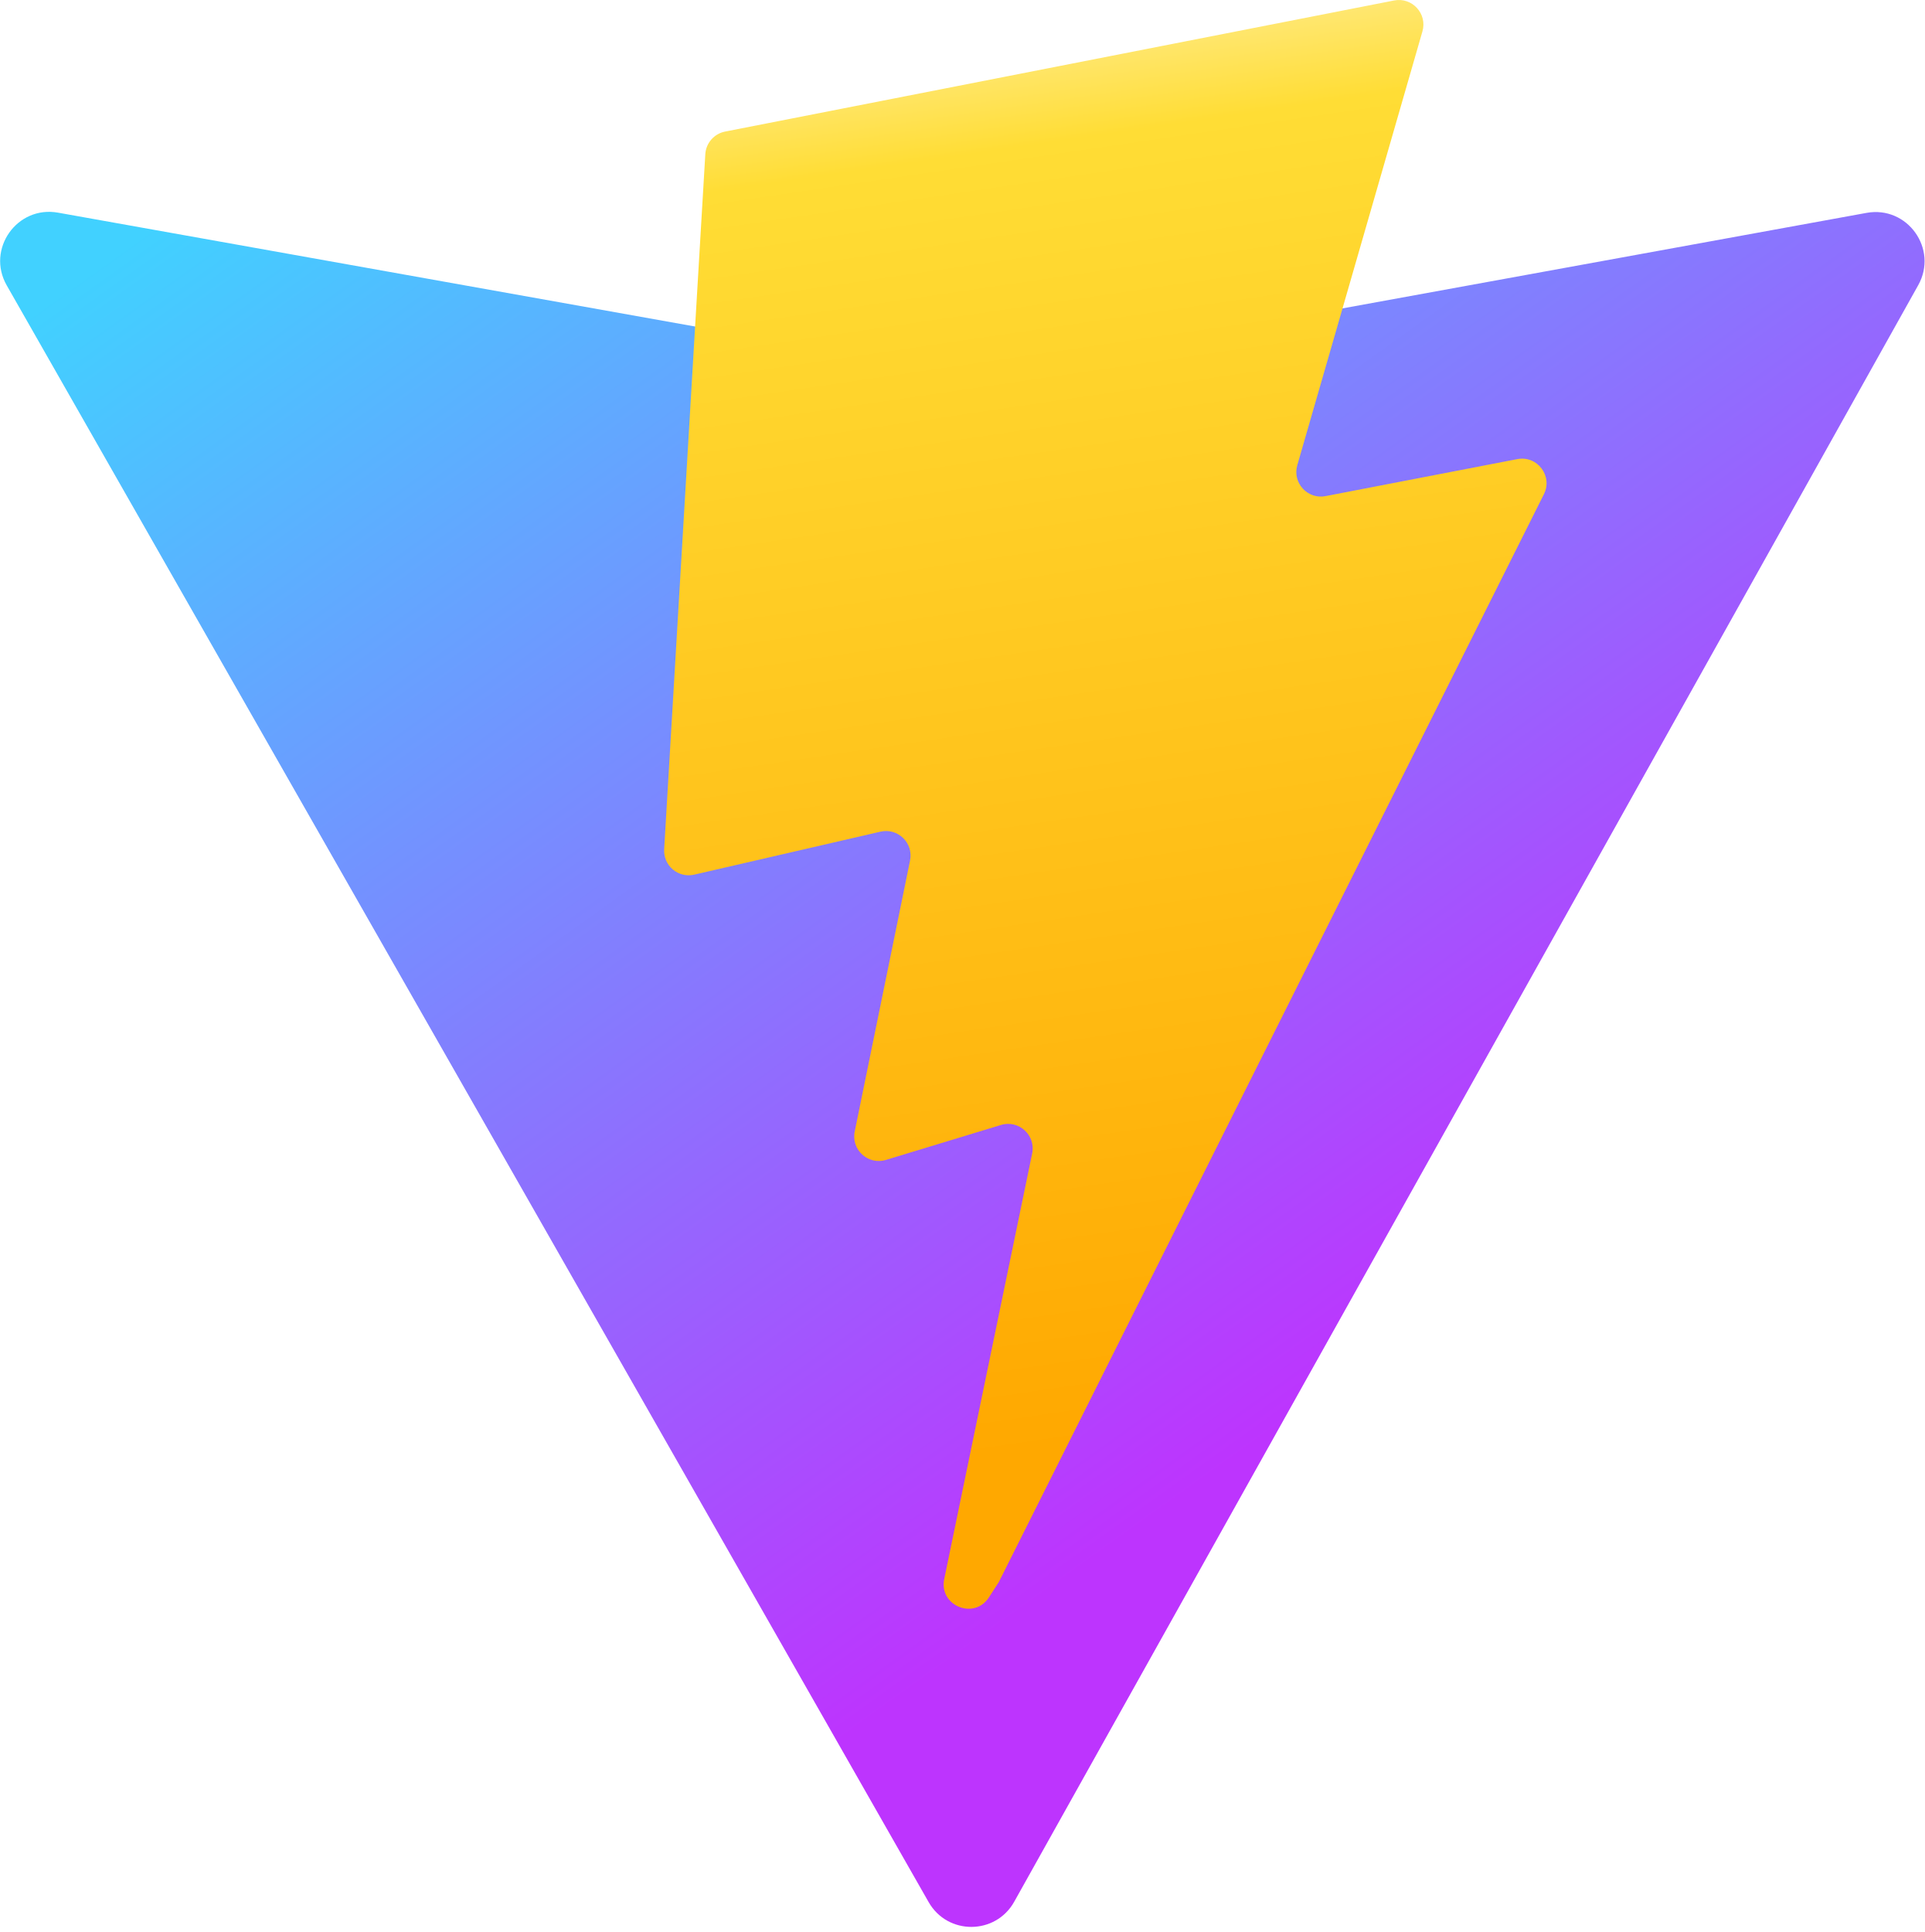
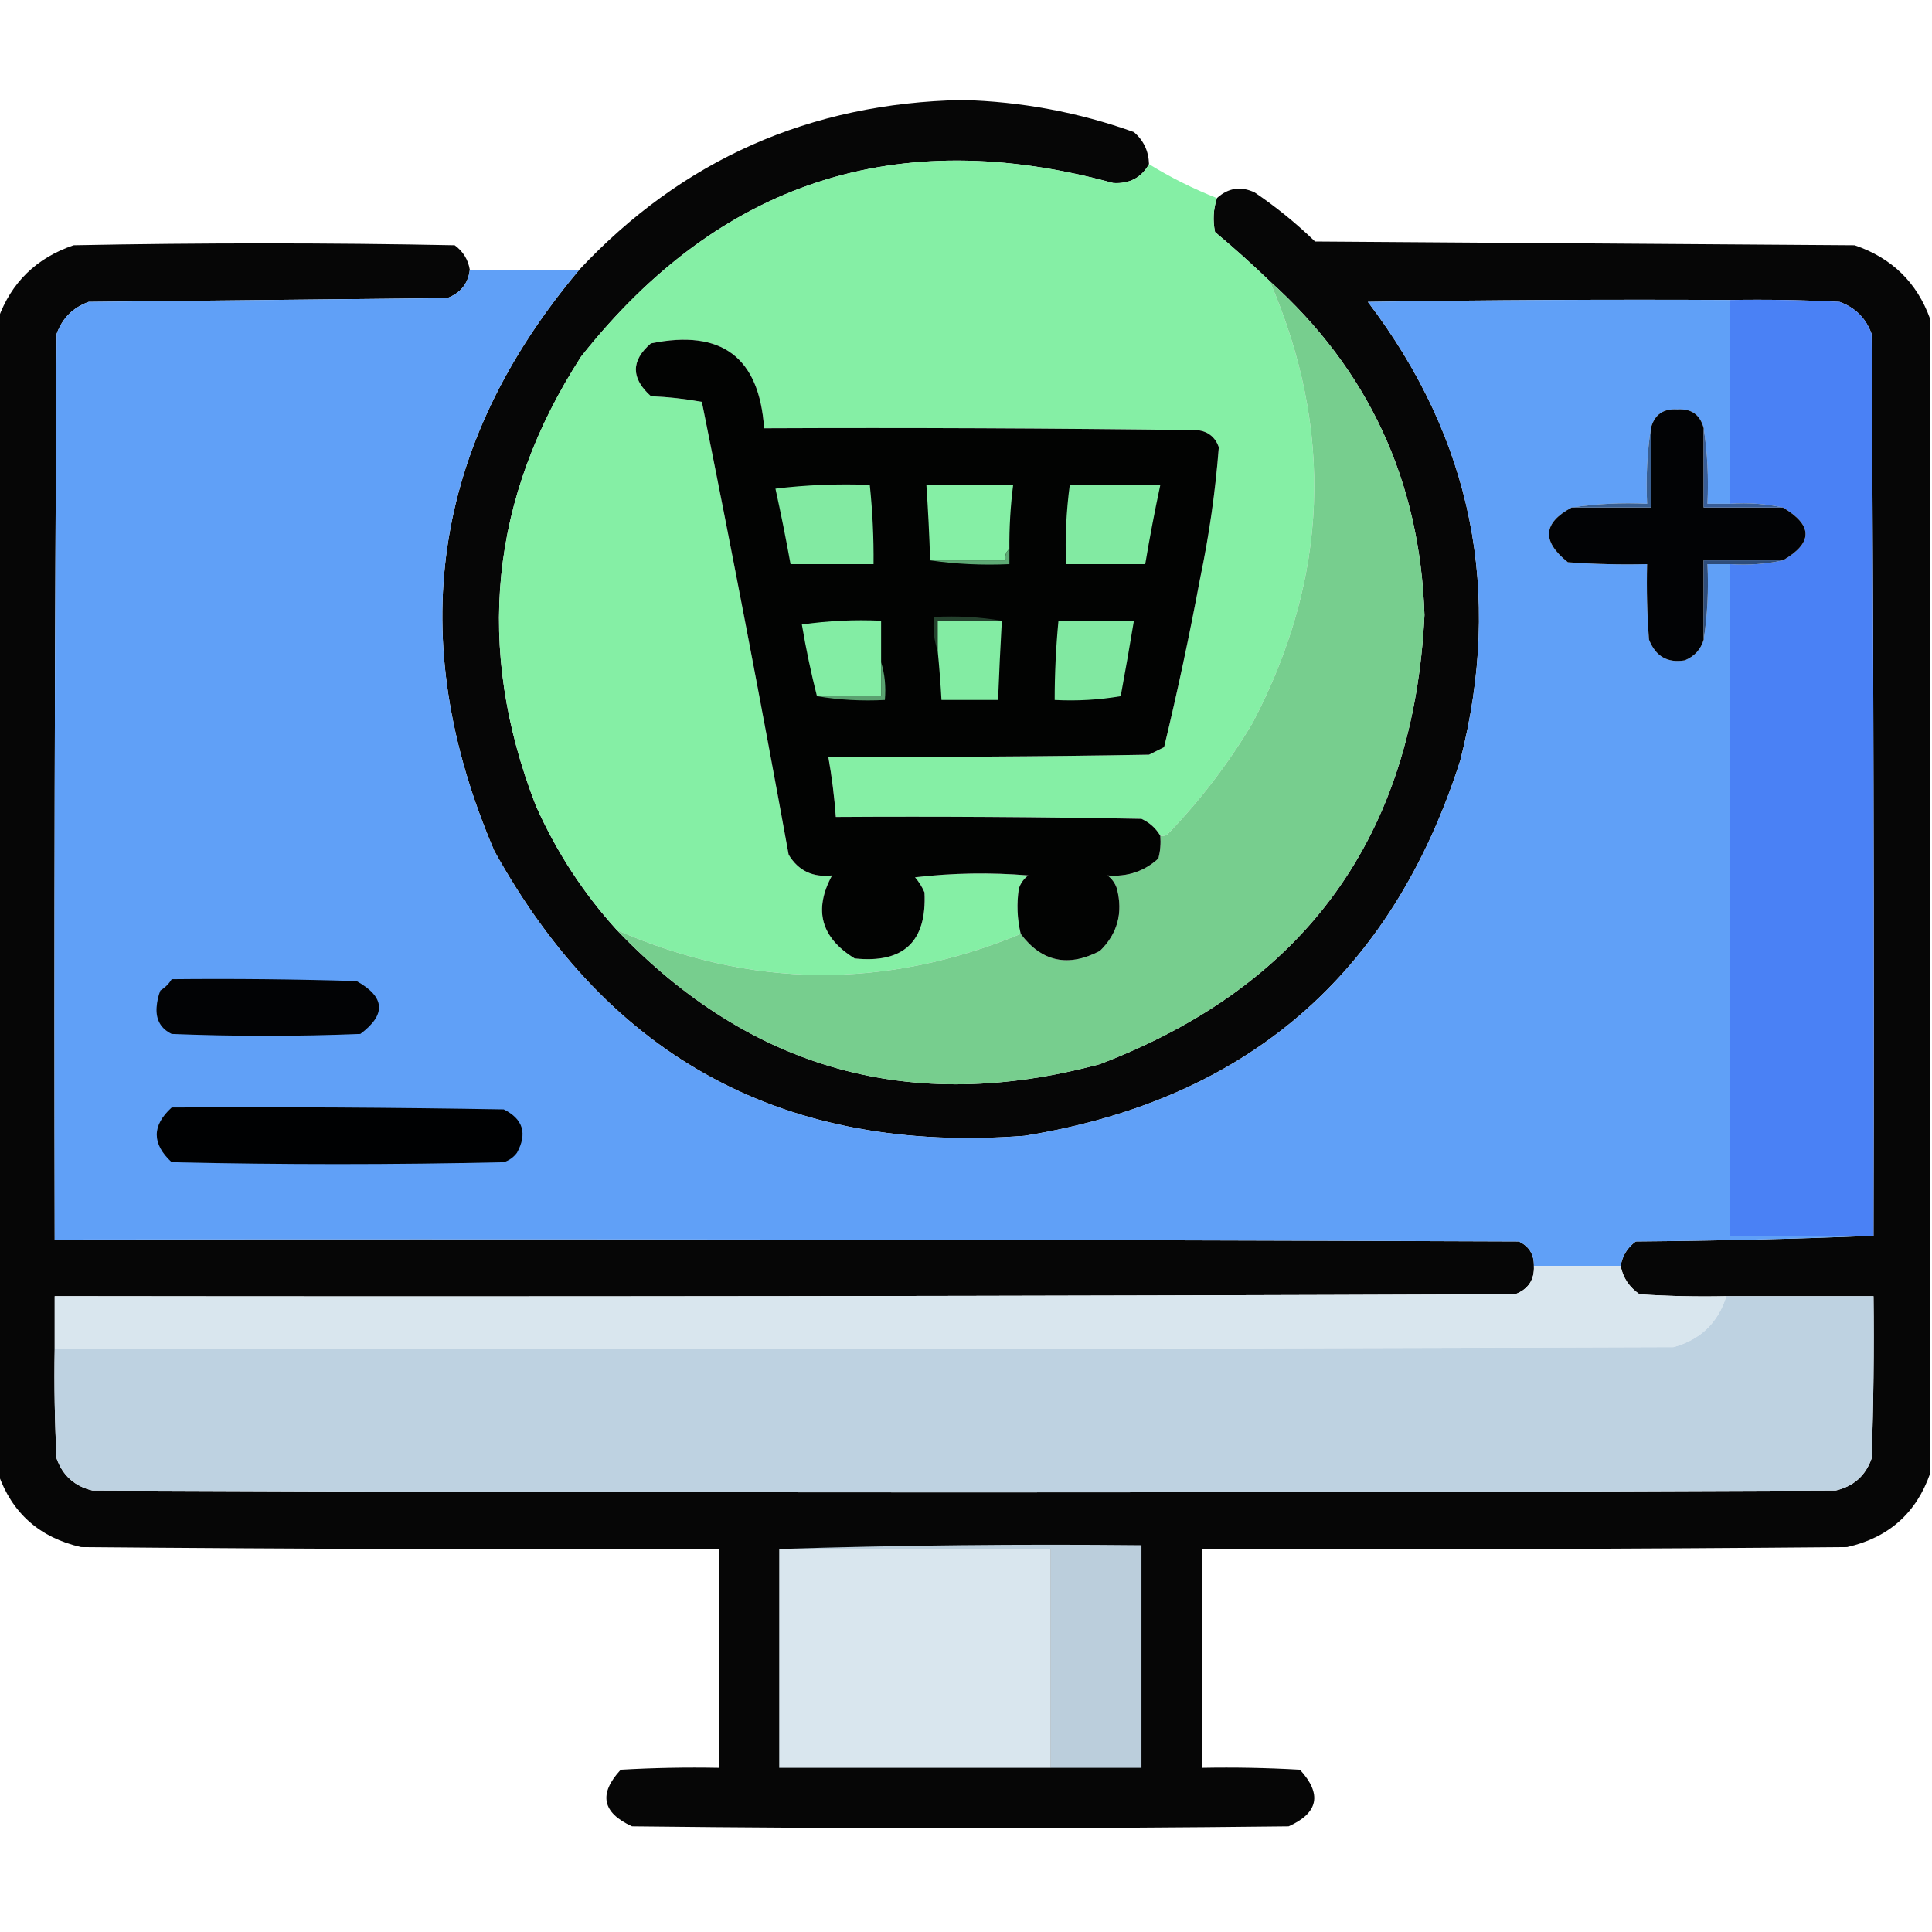
- <svg xmlns="http://www.w3.org/2000/svg" aria-hidden="true" role="img" class="iconify iconify--logos" width="31.88" height="32" preserveAspectRatio="xMidYMid meet" viewBox="0 0 256 257">
-   <defs>
-     <linearGradient id="IconifyId1813088fe1fbc01fb466" x1="-.828%" x2="57.636%" y1="7.652%" y2="78.411%">
-       <stop offset="0%" stop-color="#41D1FF" />
-       <stop offset="100%" stop-color="#BD34FE" />
-     </linearGradient>
-     <linearGradient id="IconifyId1813088fe1fbc01fb467" x1="43.376%" x2="50.316%" y1="2.242%" y2="89.03%">
-       <stop offset="0%" stop-color="#FFEA83" />
-       <stop offset="8.333%" stop-color="#FFDD35" />
-       <stop offset="100%" stop-color="#FFA800" />
-     </linearGradient>
-   </defs>
-   <path fill="url(#IconifyId1813088fe1fbc01fb466)" d="M255.153 37.938L134.897 252.976c-2.483 4.44-8.862 4.466-11.382.048L.875 37.958c-2.746-4.814 1.371-10.646 6.827-9.67l120.385 21.517a6.537 6.537 0 0 0 2.322-.004l117.867-21.483c5.438-.991 9.574 4.796 6.877 9.62Z" />
-   <path fill="url(#IconifyId1813088fe1fbc01fb467)" d="M185.432.063L96.44 17.501a3.268 3.268 0 0 0-2.634 3.014l-5.474 92.456a3.268 3.268 0 0 0 3.997 3.378l24.777-5.718c2.318-.535 4.413 1.507 3.936 3.838l-7.361 36.047c-.495 2.426 1.782 4.5 4.151 3.78l15.304-4.649c2.372-.72 4.652 1.36 4.15 3.788l-11.698 56.621c-.732 3.542 3.979 5.473 5.943 2.437l1.313-2.028l72.516-144.72c1.215-2.423-.88-5.186-3.54-4.672l-25.505 4.922c-2.396.462-4.435-1.77-3.759-4.114l16.646-57.705c.677-2.35-1.37-4.583-3.769-4.113Z" />
+ <svg xmlns="http://www.w3.org/2000/svg" version="1.1" width="512px" height="512px" style="shape-rendering:geometricPrecision; text-rendering:geometricPrecision; image-rendering:optimizeQuality; fill-rule:evenodd; clip-rule:evenodd">
+   <g>
+     <path style="opacity:0.984" fill="#020202" d="M 304.5,43.5 C 302.46,47.105 299.294,48.772 295,48.5C 237.697,32.824 190.697,48.157 154,94.5C 129.783,132.027 125.783,171.693 142,213.5C 147.456,225.755 154.622,236.755 163.5,246.5C 198.948,283.584 241.615,295.418 291.5,282C 345.965,261.173 374.631,221.506 377.5,163C 376.336,127.515 362.669,98.015 336.5,74.5C 331.861,70.032 327.028,65.699 322,61.5C 321.366,58.445 321.532,55.445 322.5,52.5C 325.509,49.773 328.843,49.273 332.5,51C 338.2,54.854 343.533,59.188 348.5,64C 396.167,64.333 443.833,64.667 491.5,65C 501.35,68.351 508.017,74.851 511.5,84.5C 511.5,186.5 511.5,288.5 511.5,390.5C 507.833,400.993 500.5,407.493 489.5,410C 432.501,410.5 375.501,410.667 318.5,410.5C 318.5,429.833 318.5,449.167 318.5,468.5C 327.173,468.334 335.84,468.5 344.5,469C 350.411,475.445 349.411,480.445 341.5,484C 283.5,484.667 225.5,484.667 167.5,484C 159.579,480.395 158.579,475.395 164.5,469C 173.16,468.5 181.827,468.334 190.5,468.5C 190.5,449.167 190.5,429.833 190.5,410.5C 134.166,410.667 77.832,410.5 21.5,410C 10.5,407.493 3.167,400.993 -0.5,390.5C -0.5,288.5 -0.5,186.5 -0.5,84.5C 2.983,74.851 9.65,68.351 19.5,65C 53.167,64.333 86.833,64.333 120.5,65C 122.734,66.638 124.067,68.805 124.5,71.5C 124.076,75.146 122.076,77.646 118.5,79C 86.833,79.333 55.167,79.667 23.5,80C 19.333,81.5 16.5,84.333 15,88.5C 14.5,168.499 14.333,248.499 14.5,328.5C 143.834,328.333 273.167,328.5 402.5,329C 405.222,330.272 406.556,332.439 406.5,335.5C 406.673,339.17 405.007,341.67 401.5,343C 272.5,343.5 143.5,343.667 14.5,343.5C 14.5,348.167 14.5,352.833 14.5,357.5C 14.334,367.172 14.5,376.839 15,386.5C 16.627,391.062 19.794,393.895 24.5,395C 178.5,395.667 332.5,395.667 486.5,395C 491.245,393.885 494.412,391.052 496,386.5C 496.5,372.171 496.667,357.837 496.5,343.5C 483.5,343.5 470.5,343.5 457.5,343.5C 449.826,343.666 442.159,343.5 434.5,343C 431.758,341.114 430.091,338.614 429.5,335.5C 429.933,332.805 431.266,330.638 433.5,329C 454.671,328.832 475.671,328.332 496.5,327.5C 496.667,247.833 496.5,168.166 496,88.5C 494.5,84.333 491.667,81.5 487.5,80C 477.839,79.5 468.172,79.334 458.5,79.5C 426.498,79.333 394.498,79.5 362.5,80C 390.182,116.427 398.349,156.927 387,201.5C 368.837,258.333 330.337,291.5 271.5,301C 208.337,305.84 161.504,280.674 131,225.5C 106.909,169.324 114.409,117.991 153.5,71.5C 180.812,42.321 214.645,27.32 255,26.5C 270.644,26.912 285.81,29.746 300.5,35C 303.078,37.228 304.411,40.061 304.5,43.5 Z" />
+   </g>
+   <g>
+     <path style="opacity:1" fill="#85efa5" d="M 304.5,43.5 C 310.182,47.008 316.182,50.008 322.5,52.5C 321.532,55.445 321.366,58.445 322,61.5C 327.028,65.699 331.861,70.032 336.5,74.5C 353.603,114.124 352.103,153.124 332,191.5C 325.651,202.186 318.151,212.02 309.5,221C 308.906,221.464 308.239,221.631 307.5,221.5C 306.327,219.496 304.66,217.996 302.5,217C 275.502,216.5 248.502,216.333 221.5,216.5C 221.113,211.126 220.446,205.793 219.5,200.5C 247.835,200.667 276.169,200.5 304.5,200C 305.833,199.333 307.167,198.667 308.5,198C 312.042,183.291 315.209,168.458 318,153.5C 320.435,141.898 322.101,130.231 323,118.5C 322.065,115.898 320.232,114.398 317.5,114C 279.168,113.5 240.835,113.333 202.5,113.5C 201.227,94.674 191.227,87.174 172.5,91C 167.188,95.572 167.188,100.239 172.5,105C 177.086,105.197 181.586,105.697 186,106.5C 194.049,146.414 201.716,186.414 209,226.5C 211.561,230.75 215.394,232.583 220.5,232C 215.548,241.154 217.548,248.487 226.5,254C 239.479,255.354 245.645,249.521 245,236.5C 244.365,235.034 243.531,233.7 242.5,232.5C 252.483,231.334 262.483,231.168 272.5,232C 271.299,232.903 270.465,234.069 270,235.5C 269.393,239.537 269.56,243.537 270.5,247.5C 234.665,262.319 198.998,261.986 163.5,246.5C 154.622,236.755 147.456,225.755 142,213.5C 125.783,171.693 129.783,132.027 154,94.5C 190.697,48.157 237.697,32.824 295,48.5C 299.294,48.772 302.46,47.105 304.5,43.5 Z" />
+   </g>
+   <g>
+     <path style="opacity:1" fill="#60a0f7" d="M 124.5,71.5 C 134.167,71.5 143.833,71.5 153.5,71.5C 114.409,117.991 106.909,169.324 131,225.5C 161.504,280.674 208.337,305.84 271.5,301C 330.337,291.5 368.837,258.333 387,201.5C 398.349,156.927 390.182,116.427 362.5,80C 394.498,79.5 426.498,79.333 458.5,79.5C 458.5,97.5 458.5,115.5 458.5,133.5C 456.5,133.5 454.5,133.5 452.5,133.5C 452.824,126.646 452.491,119.979 451.5,113.5C 450.578,109.917 448.244,108.25 444.5,108.5C 440.756,108.25 438.422,109.917 437.5,113.5C 436.509,119.979 436.176,126.646 436.5,133.5C 429.646,133.176 422.979,133.509 416.5,134.5C 408.855,138.594 408.522,143.428 415.5,149C 422.492,149.5 429.492,149.666 436.5,149.5C 436.334,156.175 436.5,162.842 437,169.5C 438.747,173.934 441.914,175.768 446.5,175C 449.079,173.924 450.746,172.091 451.5,169.5C 452.491,163.021 452.824,156.354 452.5,149.5C 454.5,149.5 456.5,149.5 458.5,149.5C 458.5,208.833 458.5,268.167 458.5,327.5C 471.167,327.5 483.833,327.5 496.5,327.5C 475.671,328.332 454.671,328.832 433.5,329C 431.266,330.638 429.933,332.805 429.5,335.5C 421.833,335.5 414.167,335.5 406.5,335.5C 406.556,332.439 405.222,330.272 402.5,329C 273.167,328.5 143.834,328.333 14.5,328.5C 14.333,248.499 14.5,168.499 15,88.5C 16.5,84.333 19.333,81.5 23.5,80C 55.167,79.667 86.833,79.333 118.5,79C 122.076,77.646 124.076,75.146 124.5,71.5 Z" />
+   </g>
+   <g>
+     <path style="opacity:1" fill="#77ce8e" d="M 336.5,74.5 C 362.669,98.015 376.336,127.515 377.5,163C 374.631,221.506 345.965,261.173 291.5,282C 241.615,295.418 198.948,283.584 163.5,246.5C 198.998,261.986 234.665,262.319 270.5,247.5C 276.075,254.915 283.075,256.415 291.5,252C 296.152,247.464 297.652,241.964 296,235.5C 295.535,234.069 294.701,232.903 293.5,232C 298.743,232.436 303.243,230.936 307,227.5C 307.495,225.527 307.662,223.527 307.5,221.5C 308.239,221.631 308.906,221.464 309.5,221C 318.151,212.02 325.651,202.186 332,191.5C 352.103,153.124 353.603,114.124 336.5,74.5 Z" />
+   </g>
+   <g>
+     <path style="opacity:1" fill="#4a81f5" d="M 458.5,79.5 C 468.172,79.334 477.839,79.5 487.5,80C 491.667,81.5 494.5,84.333 496,88.5C 496.5,168.166 496.667,247.833 496.5,327.5C 483.833,327.5 471.167,327.5 458.5,327.5C 458.5,268.167 458.5,208.833 458.5,149.5C 463.363,149.819 468.03,149.486 472.5,148.5C 480.486,143.874 480.486,139.208 472.5,134.5C 468.03,133.514 463.363,133.181 458.5,133.5C 458.5,115.5 458.5,97.5 458.5,79.5 Z" />
+   </g>
+   <g>
+     <path style="opacity:1" fill="#020302" d="M 307.5,221.5 C 307.662,223.527 307.495,225.527 307,227.5C 303.243,230.936 298.743,232.436 293.5,232C 294.701,232.903 295.535,234.069 296,235.5C 297.652,241.964 296.152,247.464 291.5,252C 283.075,256.415 276.075,254.915 270.5,247.5C 269.56,243.537 269.393,239.537 270,235.5C 270.465,234.069 271.299,232.903 272.5,232C 262.483,231.168 252.483,231.334 242.5,232.5C 243.531,233.7 244.365,235.034 245,236.5C 245.645,249.521 239.479,255.354 226.5,254C 217.548,248.487 215.548,241.154 220.5,232C 215.394,232.583 211.561,230.75 209,226.5C 201.716,186.414 194.049,146.414 186,106.5C 181.586,105.697 177.086,105.197 172.5,105C 167.188,100.239 167.188,95.572 172.5,91C 191.227,87.174 201.227,94.674 202.5,113.5C 240.835,113.333 279.168,113.5 317.5,114C 320.232,114.398 322.065,115.898 323,118.5C 322.101,130.231 320.435,141.898 318,153.5C 315.209,168.458 312.042,183.291 308.5,198C 307.167,198.667 305.833,199.333 304.5,200C 276.169,200.5 247.835,200.667 219.5,200.5C 220.446,205.793 221.113,211.126 221.5,216.5C 248.502,216.333 275.502,216.5 302.5,217C 304.66,217.996 306.327,219.496 307.5,221.5 Z" />
+   </g>
+   <g>
+     <path style="opacity:1" fill="#020305" d="M 451.5,113.5 C 451.5,120.5 451.5,127.5 451.5,134.5C 458.5,134.5 465.5,134.5 472.5,134.5C 480.486,139.208 480.486,143.874 472.5,148.5C 465.5,148.5 458.5,148.5 451.5,148.5C 451.5,155.5 451.5,162.5 451.5,169.5C 450.746,172.091 449.079,173.924 446.5,175C 441.914,175.768 438.747,173.934 437,169.5C 436.5,162.842 436.334,156.175 436.5,149.5C 429.492,149.666 422.492,149.5 415.5,149C 408.522,143.428 408.855,138.594 416.5,134.5C 423.5,134.5 430.5,134.5 437.5,134.5C 437.5,127.5 437.5,120.5 437.5,113.5C 438.422,109.917 440.756,108.25 444.5,108.5C 448.244,108.25 450.578,109.917 451.5,113.5 Z" />
+   </g>
+   <g>
+     <path style="opacity:1" fill="#385d97" d="M 451.5,113.5 C 452.491,119.979 452.824,126.646 452.5,133.5C 454.5,133.5 456.5,133.5 458.5,133.5C 463.363,133.181 468.03,133.514 472.5,134.5C 465.5,134.5 458.5,134.5 451.5,134.5C 451.5,127.5 451.5,120.5 451.5,113.5 Z" />
+   </g>
+   <g>
+     <path style="opacity:1" fill="#82eaa2" d="M 205.5,129.5 C 213.65,128.507 221.983,128.174 230.5,128.5C 231.232,135.476 231.565,142.476 231.5,149.5C 224.167,149.5 216.833,149.5 209.5,149.5C 208.271,142.688 206.938,136.021 205.5,129.5 Z" />
+   </g>
+   <g>
+     <path style="opacity:1" fill="#85efa5" d="M 267.5,145.5 C 266.596,146.209 266.263,147.209 266.5,148.5C 259.833,148.5 253.167,148.5 246.5,148.5C 246.287,141.826 245.954,135.159 245.5,128.5C 253.167,128.5 260.833,128.5 268.5,128.5C 267.78,134.138 267.447,139.804 267.5,145.5 Z" />
+   </g>
+   <g>
+     <path style="opacity:1" fill="#82eaa2" d="M 283.5,128.5 C 291.5,128.5 299.5,128.5 307.5,128.5C 306.008,135.469 304.675,142.469 303.5,149.5C 296.5,149.5 289.5,149.5 282.5,149.5C 282.24,142.443 282.573,135.443 283.5,128.5 Z" />
+   </g>
+   <g>
+     <path style="opacity:1" fill="#385e91" d="M 437.5,113.5 C 437.5,120.5 437.5,127.5 437.5,134.5C 430.5,134.5 423.5,134.5 416.5,134.5C 422.979,133.509 429.646,133.176 436.5,133.5C 436.176,126.646 436.509,119.979 437.5,113.5 Z" />
+   </g>
+   <g>
+     <path style="opacity:1" fill="#5eaa75" d="M 267.5,145.5 C 267.5,146.833 267.5,148.167 267.5,149.5C 260.313,149.825 253.313,149.491 246.5,148.5C 253.167,148.5 259.833,148.5 266.5,148.5C 266.263,147.209 266.596,146.209 267.5,145.5 Z" />
+   </g>
+   <g>
+     <path style="opacity:1" fill="#2e4d7b" d="M 472.5,148.5 C 468.03,149.486 463.363,149.819 458.5,149.5C 456.5,149.5 454.5,149.5 452.5,149.5C 452.824,156.354 452.491,163.021 451.5,169.5C 451.5,162.5 451.5,155.5 451.5,148.5C 458.5,148.5 465.5,148.5 472.5,148.5 Z" />
+   </g>
+   <g>
+     <path style="opacity:1" fill="#25422e" d="M 265.5,164.5 C 259.833,164.5 254.167,164.5 248.5,164.5C 248.5,167.167 248.5,169.833 248.5,172.5C 247.523,169.713 247.19,166.713 247.5,163.5C 253.69,163.177 259.69,163.51 265.5,164.5 Z" />
+   </g>
+   <g>
+     <path style="opacity:1" fill="#83eda4" d="M 233.5,175.5 C 233.5,178.5 233.5,181.5 233.5,184.5C 227.833,184.5 222.167,184.5 216.5,184.5C 214.933,178.336 213.599,172.002 212.5,165.5C 219.468,164.503 226.468,164.17 233.5,164.5C 233.5,168.167 233.5,171.833 233.5,175.5 Z" />
+   </g>
+   <g>
+     <path style="opacity:1" fill="#83eca3" d="M 265.5,164.5 C 265.106,171.496 264.773,178.496 264.5,185.5C 259.5,185.5 254.5,185.5 249.5,185.5C 249.261,181.158 248.927,176.824 248.5,172.5C 248.5,169.833 248.5,167.167 248.5,164.5C 254.167,164.5 259.833,164.5 265.5,164.5 Z" />
+   </g>
+   <g>
+     <path style="opacity:1" fill="#81e8a1" d="M 280.5,164.5 C 287.167,164.5 293.833,164.5 300.5,164.5C 299.4,171.166 298.234,177.833 297,184.5C 291.259,185.475 285.425,185.808 279.5,185.5C 279.502,178.48 279.835,171.48 280.5,164.5 Z" />
+   </g>
+   <g>
+     <path style="opacity:1" fill="#5aa270" d="M 233.5,175.5 C 234.479,178.625 234.813,181.958 234.5,185.5C 228.31,185.823 222.31,185.49 216.5,184.5C 222.167,184.5 227.833,184.5 233.5,184.5C 233.5,181.5 233.5,178.5 233.5,175.5 Z" />
+   </g>
+   <g>
+     <path style="opacity:1" fill="#020305" d="M 45.5,259.5 C 61.837,259.333 78.17,259.5 94.5,260C 102.073,264.187 102.406,268.854 95.5,274C 78.833,274.667 62.167,274.667 45.5,274C 42.634,272.607 41.301,270.274 41.5,267C 41.603,265.439 41.937,263.939 42.5,262.5C 43.77,261.712 44.77,260.712 45.5,259.5 Z" />
+   </g>
+   <g>
+     <path style="opacity:1" fill="#000102" d="M 45.5,293.5 C 74.835,293.333 104.169,293.5 133.5,294C 138.626,296.553 139.793,300.386 137,305.5C 136.097,306.701 134.931,307.535 133.5,308C 104.167,308.667 74.833,308.667 45.5,308C 40.225,303.122 40.225,298.289 45.5,293.5 Z" />
+   </g>
+   <g>
+     <path style="opacity:1" fill="#d9e6ee" d="M 406.5,335.5 C 414.167,335.5 421.833,335.5 429.5,335.5C 430.091,338.614 431.758,341.114 434.5,343C 442.159,343.5 449.826,343.666 457.5,343.5C 455.316,350.517 450.649,355.017 443.5,357C 300.5,357.5 157.5,357.667 14.5,357.5C 14.5,352.833 14.5,348.167 14.5,343.5C 143.5,343.667 272.5,343.5 401.5,343C 405.007,341.67 406.673,339.17 406.5,335.5 Z" />
+   </g>
+   <g>
+     <path style="opacity:1" fill="#bed2e1" d="M 457.5,343.5 C 470.5,343.5 483.5,343.5 496.5,343.5C 496.667,357.837 496.5,372.171 496,386.5C 494.412,391.052 491.245,393.885 486.5,395C 332.5,395.667 178.5,395.667 24.5,395C 19.794,393.895 16.627,391.062 15,386.5C 14.5,376.839 14.334,367.172 14.5,357.5C 157.5,357.667 300.5,357.5 443.5,357C 450.649,355.017 455.316,350.517 457.5,343.5 Z" />
+   </g>
+   <g>
+     <path style="opacity:1" fill="#d9e6ee" d="M 206.5,410.5 C 230.5,410.5 254.5,410.5 278.5,410.5C 278.5,429.833 278.5,449.167 278.5,468.5C 254.5,468.5 230.5,468.5 206.5,468.5C 206.5,449.167 206.5,429.833 206.5,410.5 Z" />
+   </g>
+   <g>
+     <path style="opacity:1" fill="#bbcedc" d="M 206.5,410.5 C 238.329,409.502 270.329,409.168 302.5,409.5C 302.5,429.167 302.5,448.833 302.5,468.5C 294.5,468.5 286.5,468.5 278.5,468.5C 278.5,449.167 278.5,429.833 278.5,410.5C 254.5,410.5 230.5,410.5 206.5,410.5 Z" />
+   </g>
</svg>
